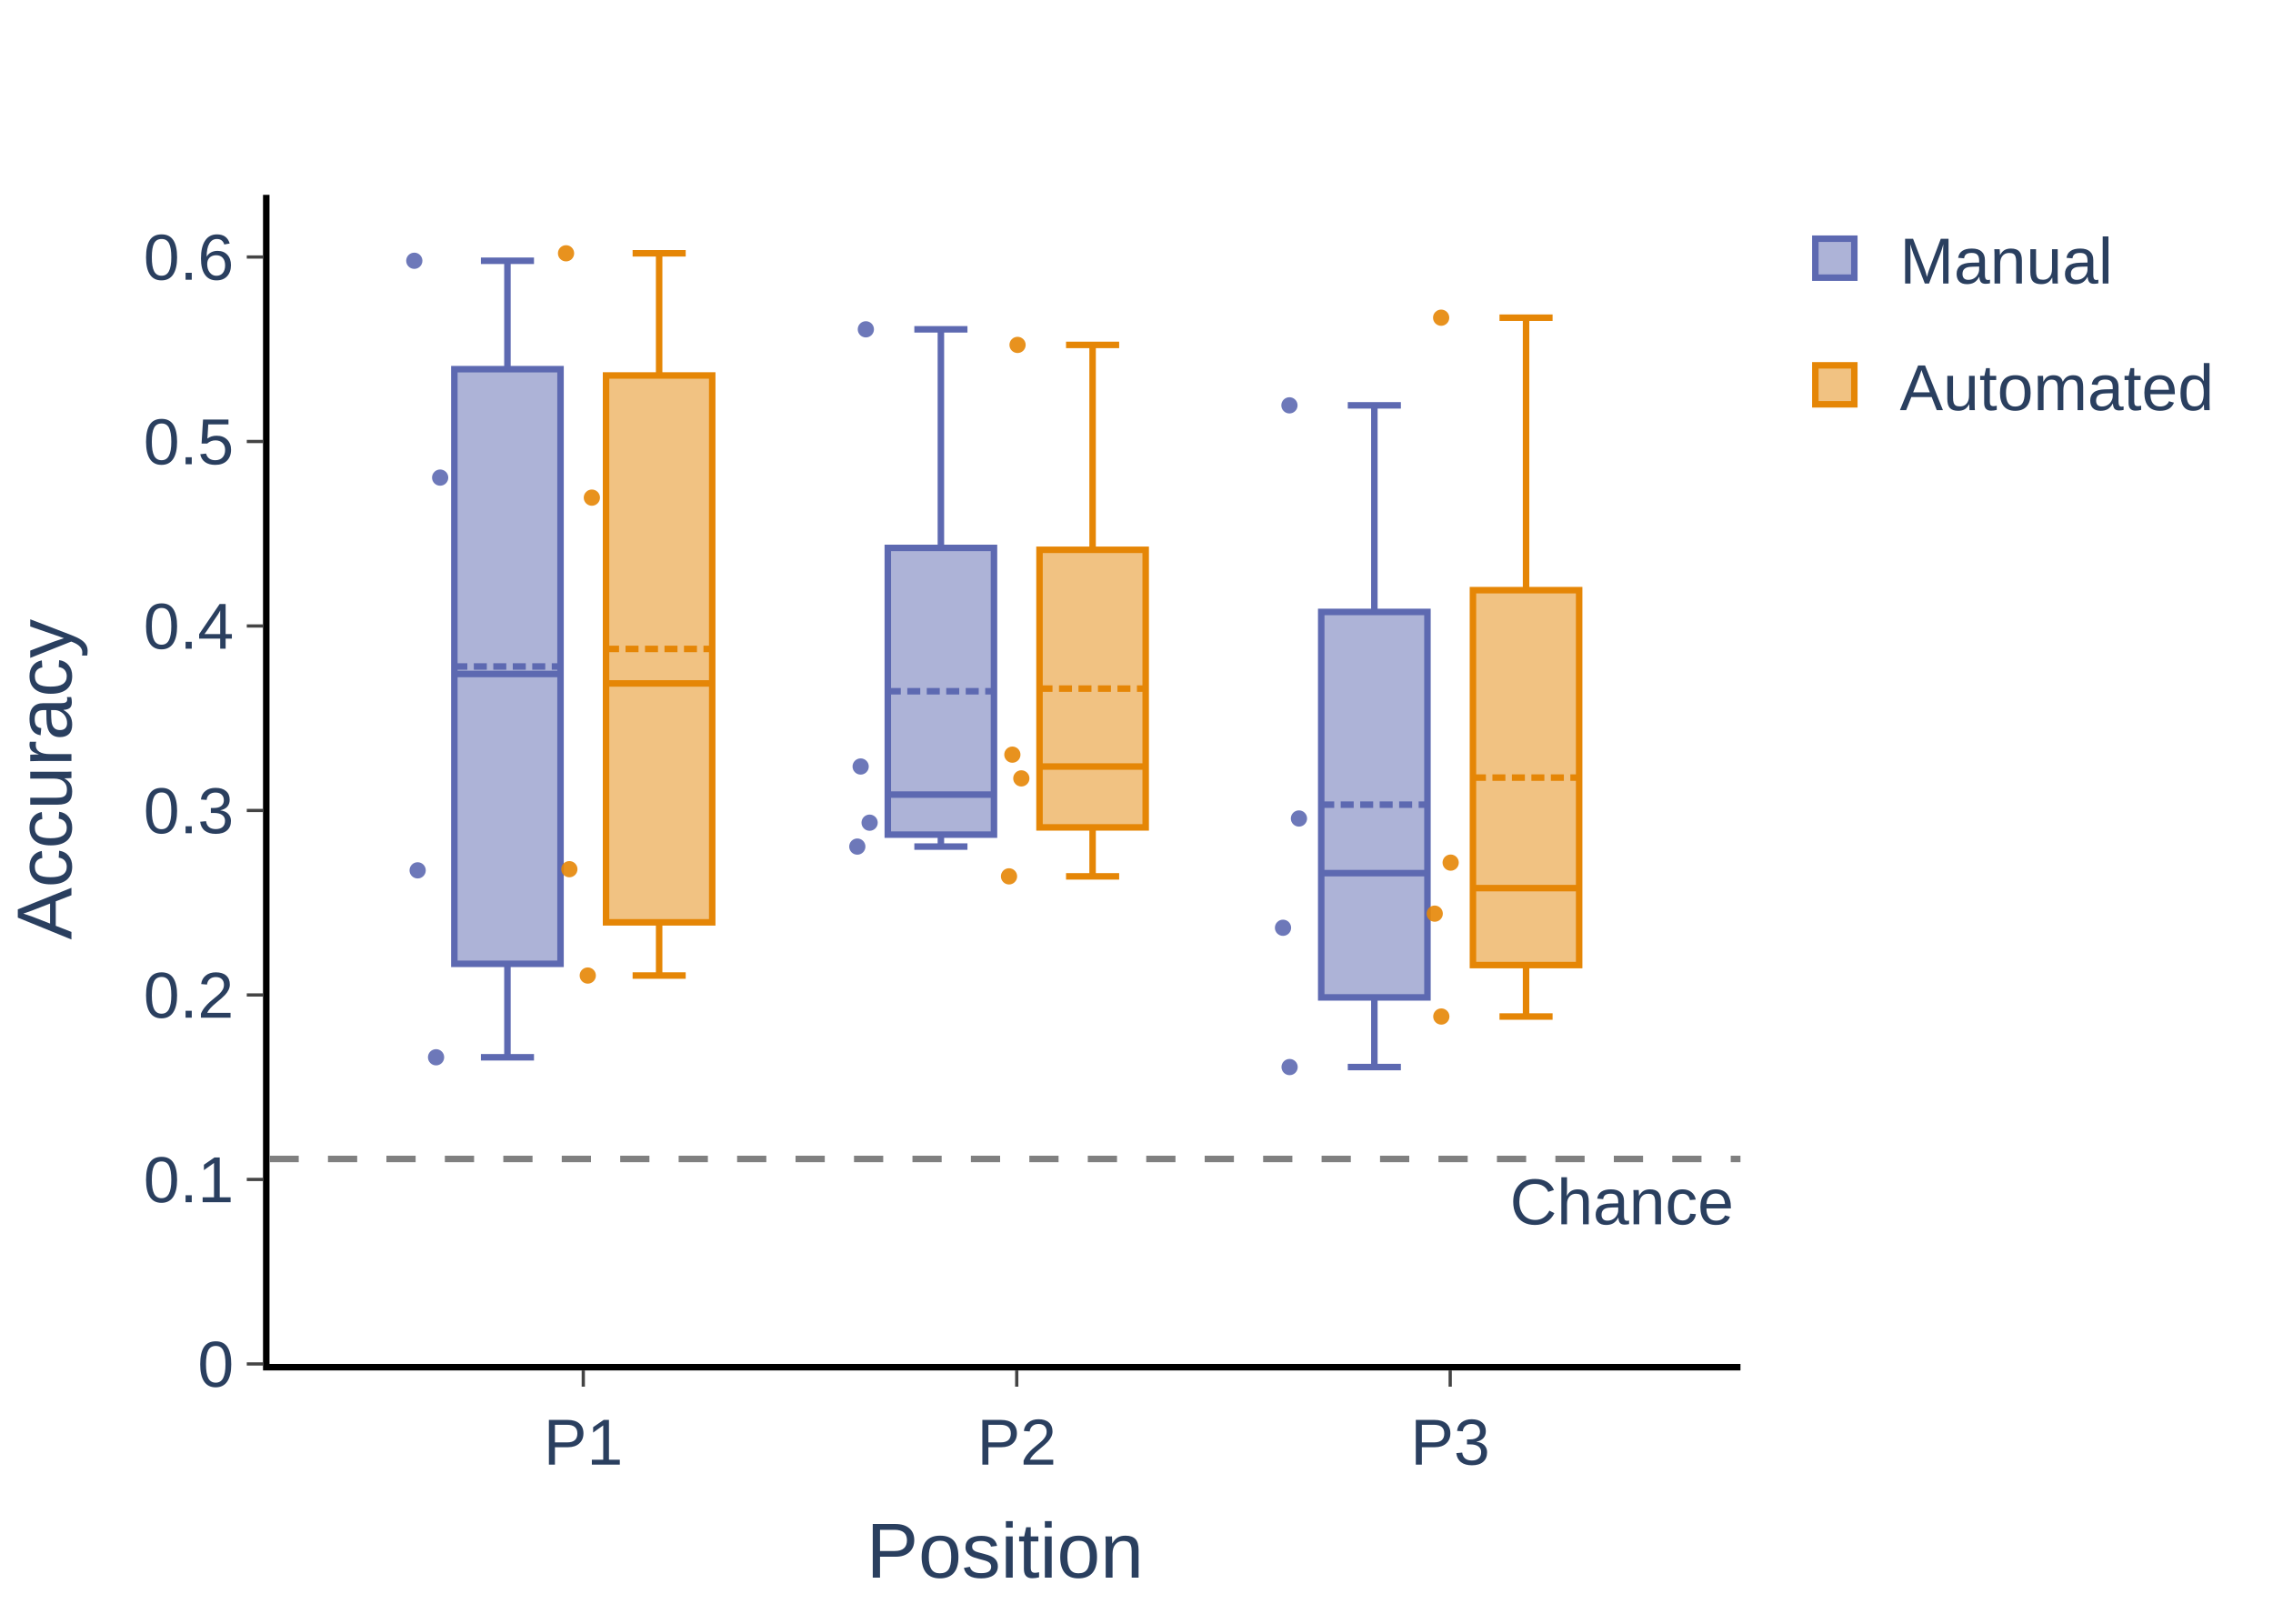
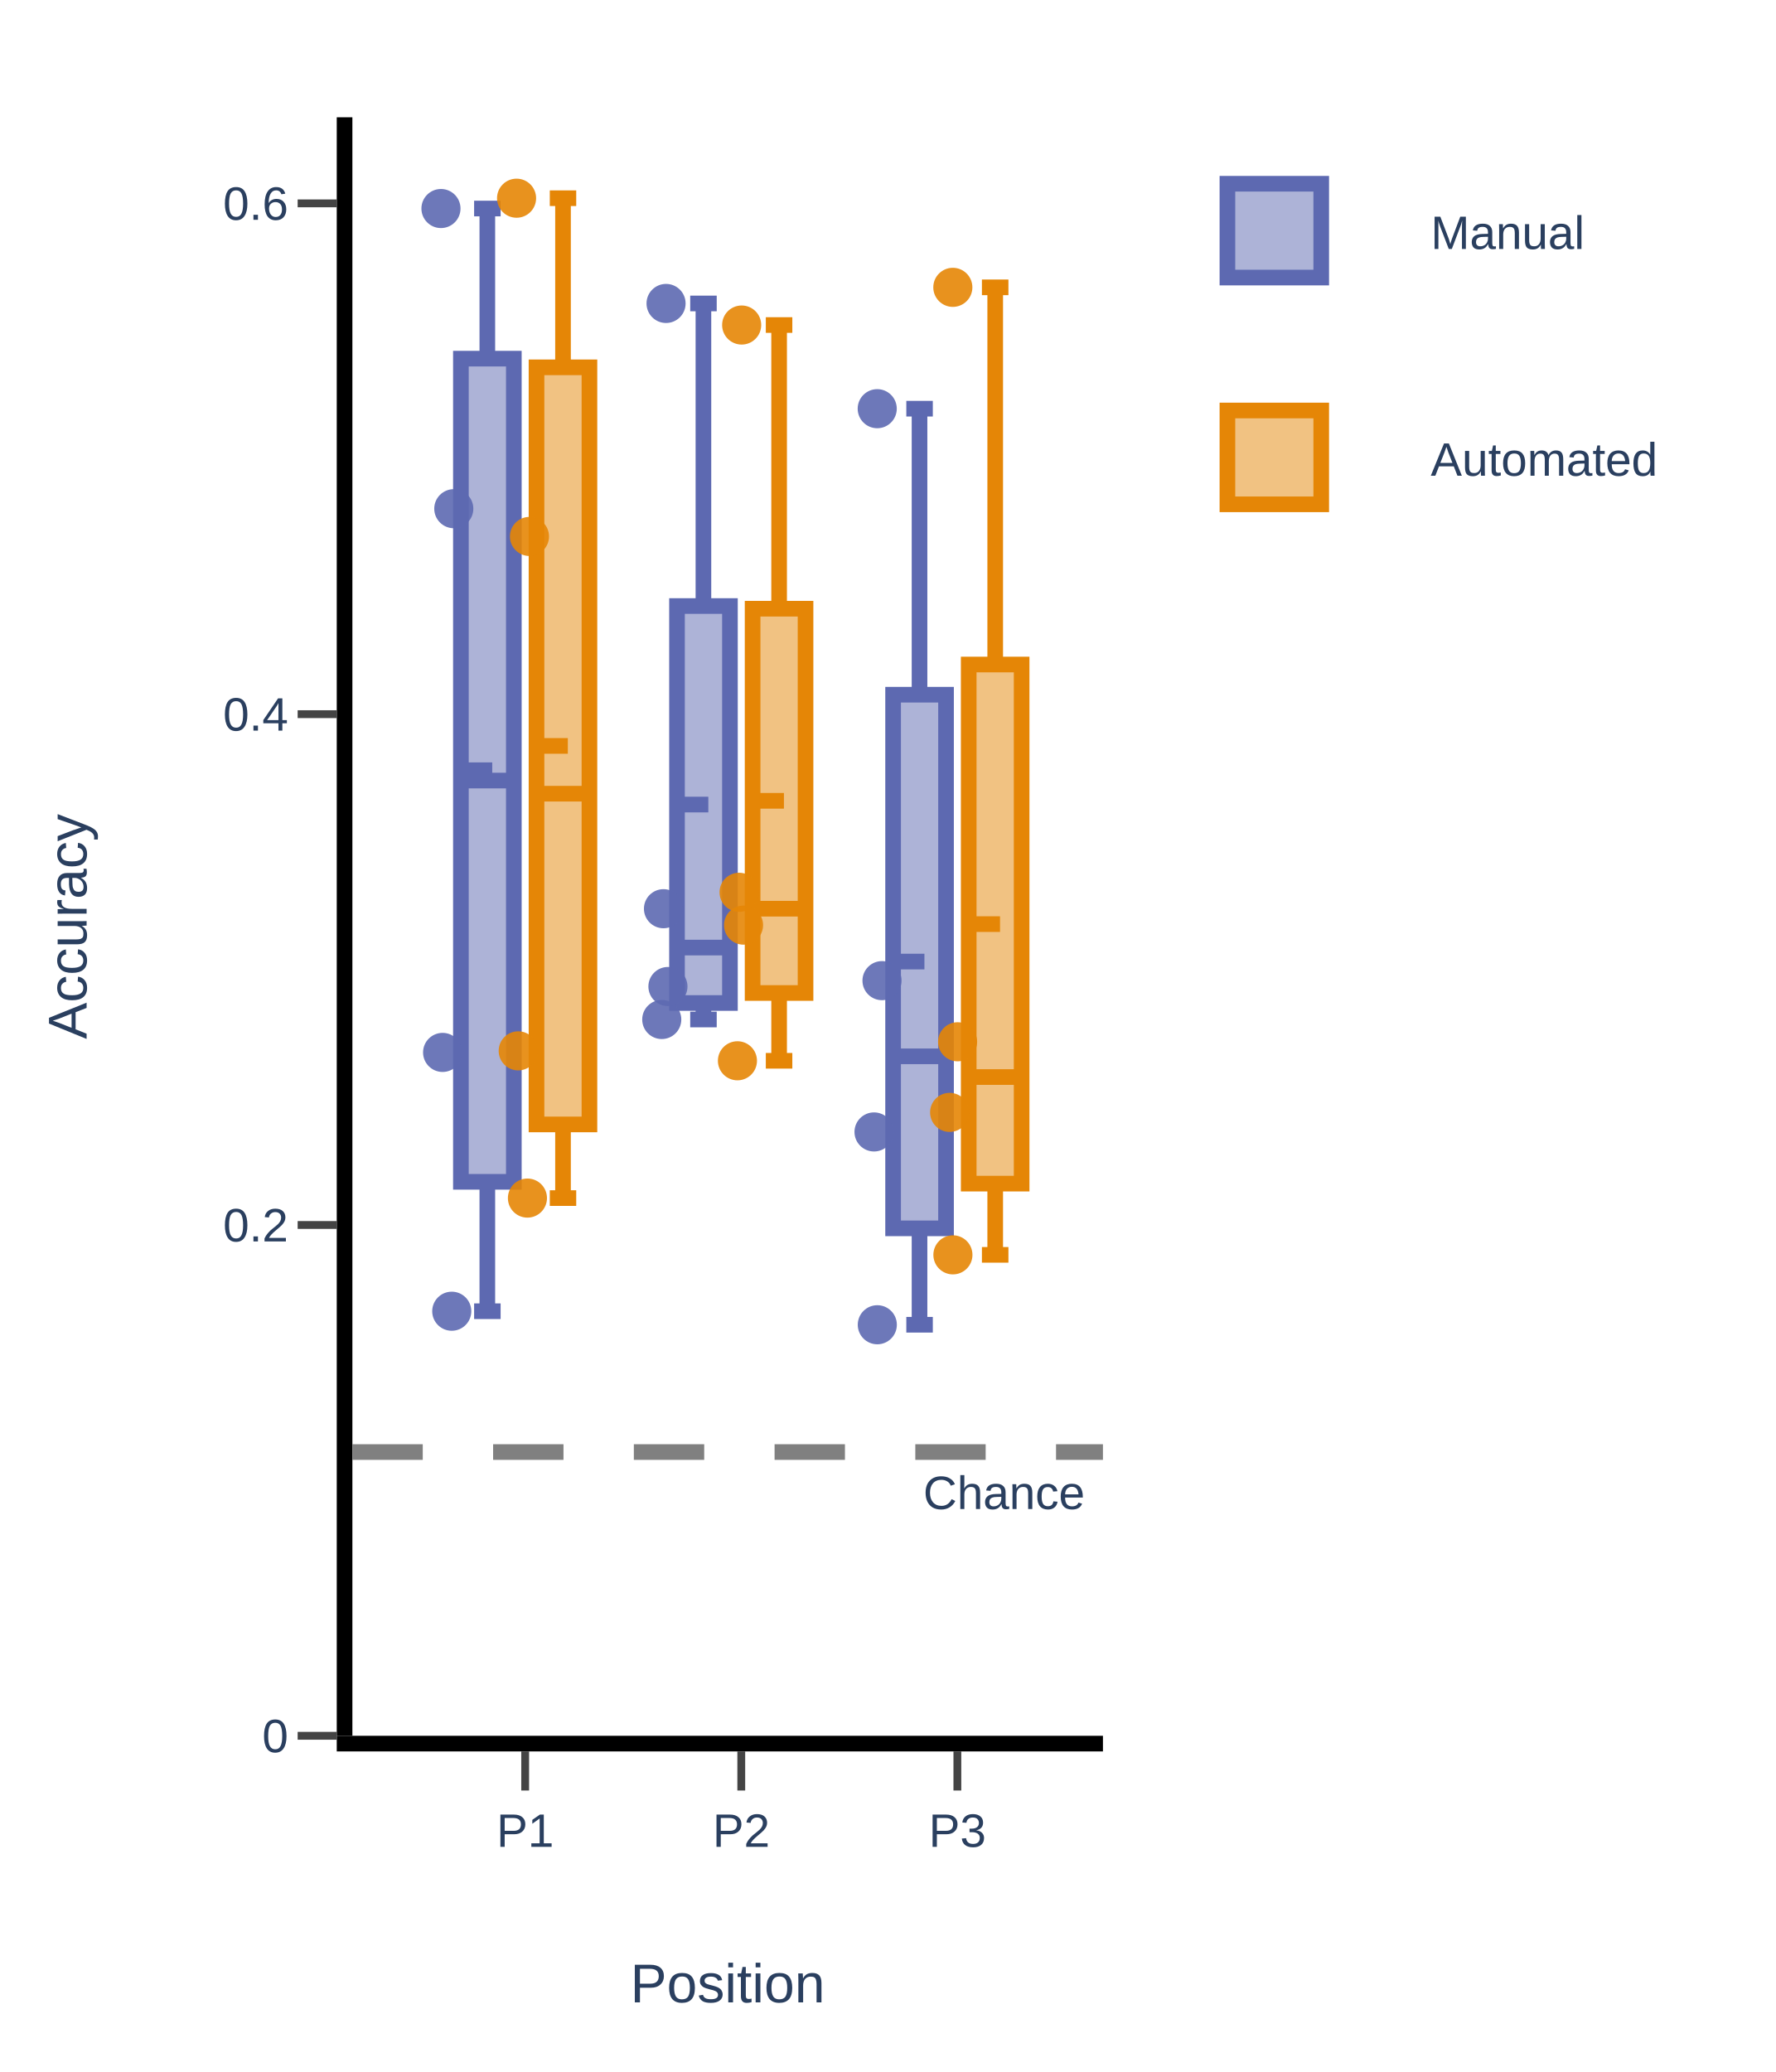
- <svg xmlns="http://www.w3.org/2000/svg" class="main-svg" width="700" height="500" style="" viewBox="0 0 700 500">
-   <rect x="0" y="0" width="700" height="500" style="fill: rgb(255, 255, 255); fill-opacity: 1;" />
-   <defs id="defs-11843c">
+ <svg xmlns="http://www.w3.org/2000/svg" class="main-svg" width="60mm" height="70mm" style="" viewBox="0 0 227 265">
+   <rect x="0" y="0" width="60mm" height="70mm" style="fill: rgb(255, 255, 255); fill-opacity: 1;" />
+   <defs id="defs-de5e09">
    <g class="clips">
-       <clipPath id="clip11843cxyplot" class="plotclip">
-         <rect width="453" height="360" />
-       </clipPath>
-       <clipPath class="axesclip" id="clip11843cx">
-         <rect x="83" y="0" width="453" height="500" />
-       </clipPath>
-       <clipPath class="axesclip" id="clip11843cy">
-         <rect x="0" y="60" width="700" height="360" />
-       </clipPath>
-       <clipPath class="axesclip" id="clip11843cxy">
-         <rect x="83" y="60" width="453" height="360" />
+       <clipPath id="clipde5e09xyplot" class="plotclip">
+         <rect width="96" height="207" />
+       </clipPath>
+       <clipPath class="axesclip" id="clipde5e09x">
+         <rect x="45" y="0" width="96" height="70mm" />
+       </clipPath>
+       <clipPath class="axesclip" id="clipde5e09y">
+         <rect x="0" y="15" width="60mm" height="207" />
+       </clipPath>
+       <clipPath class="axesclip" id="clipde5e09xy">
+         <rect x="45" y="15" width="96" height="207" />
      </clipPath>
    </g>
    <g class="gradients" />
    <g class="patterns" />
  </defs>
  <g class="bglayer" />
  <g class="layer-below">
    <g class="imagelayer" />
    <g class="shapelayer" />
  </g>
  <g class="cartesianlayer">
    <g class="subplot xy">
      <g class="layer-subplot">
        <g class="shapelayer" />
        <g class="imagelayer" />
      </g>
      <g class="minor-gridlayer">
        <g class="x" />
        <g class="y" />
      </g>
      <g class="gridlayer">
        <g class="x" />
        <g class="y">
-           <path class="ygrid crisp" transform="translate(0,363.19)" d="M83,0h453" style="stroke: rgb(255, 255, 255); stroke-opacity: 1; stroke-width: 1px;" />
-           <path class="ygrid crisp" transform="translate(0,306.38)" d="M83,0h453" style="stroke: rgb(255, 255, 255); stroke-opacity: 1; stroke-width: 1px;" />
-           <path class="ygrid crisp" transform="translate(0,249.57)" d="M83,0h453" style="stroke: rgb(255, 255, 255); stroke-opacity: 1; stroke-width: 1px;" />
-           <path class="ygrid crisp" transform="translate(0,192.76)" d="M83,0h453" style="stroke: rgb(255, 255, 255); stroke-opacity: 1; stroke-width: 1px;" />
-           <path class="ygrid crisp" transform="translate(0,135.95)" d="M83,0h453" style="stroke: rgb(255, 255, 255); stroke-opacity: 1; stroke-width: 1px;" />
-           <path class="ygrid crisp" transform="translate(0,79.14)" d="M83,0h453" style="stroke: rgb(255, 255, 255); stroke-opacity: 1; stroke-width: 1px;" />
+           <path class="ygrid crisp" transform="translate(0,156.67)" d="M45,0h96" style="stroke: rgb(255, 255, 255); stroke-opacity: 1; stroke-width: 1px;" />
+           <path class="ygrid crisp" transform="translate(0,91.34)" d="M45,0h96" style="stroke: rgb(255, 255, 255); stroke-opacity: 1; stroke-width: 1px;" />
+           <path class="ygrid crisp" transform="translate(0,26.01)" d="M45,0h96" style="stroke: rgb(255, 255, 255); stroke-opacity: 1; stroke-width: 1px;" />
        </g>
      </g>
      <g class="zerolinelayer" />
      <g class="layer-between">
        <g class="shapelayer" />
        <g class="imagelayer" />
      </g>
      <path class="xlines-below" />
      <path class="ylines-below" />
      <g class="overlines-below" />
      <g class="xaxislayer-below" />
      <g class="yaxislayer-below" />
      <g class="overaxes-below" />
      <g class="overplot">
-         <g class="xy" transform="translate(83,60)" clip-path="url(#clip11843cxyplot)">
+         <g class="xy" transform="translate(45,15)" clip-path="url(#clipde5e09xyplot)">
          <g class="boxlayer mlayer">
            <g class="trace boxes" style="opacity: 1;">
-               <path class="box" d="M56.92,147.54H89.62M56.92,236.79H89.62V53.68H56.92ZM73.27,236.79V265.57M73.27,53.68V20.3M65.1,265.57H81.45M65.1,20.3H81.45" style="vector-effect: none; stroke-width: 2px; stroke: rgb(93, 105, 177); stroke-opacity: 1; fill: rgb(93, 105, 177); fill-opacity: 0.5;" />
-               <path class="box" d="M190.41,184.68H223.11M190.41,197.01H223.11V108.72H190.41ZM206.76,197.01V200.69M206.76,108.72V41.41M198.58,200.69H214.94M198.58,41.41H214.94" style="vector-effect: none; stroke-width: 2px; stroke: rgb(93, 105, 177); stroke-opacity: 1; fill: rgb(93, 105, 177); fill-opacity: 0.5;" />
-               <path class="box" d="M323.89,208.87H356.6M323.89,247.13H356.6V128.43H323.89ZM340.25,247.13V268.58M340.25,128.43V64.82M332.07,268.58H348.42M332.07,64.82H348.42" style="vector-effect: none; stroke-width: 2px; stroke: rgb(93, 105, 177); stroke-opacity: 1; fill: rgb(93, 105, 177); fill-opacity: 0.5;" />
-               <g class="points">
-                 <path class="point" transform="translate(51.29,265.57)" d="M2.5,0A2.5,2.5 0 1,1 0,-2.5A2.5,2.5 0 0,1 2.5,0Z" style="opacity: 0.9; stroke-width: 0px; fill: rgb(93, 105, 177); fill-opacity: 1;" />
-                 <path class="point" transform="translate(45.62,208.01)" d="M2.5,0A2.5,2.5 0 1,1 0,-2.5A2.5,2.5 0 0,1 2.5,0Z" style="opacity: 0.9; stroke-width: 0px; fill: rgb(93, 105, 177); fill-opacity: 1;" />
-                 <path class="point" transform="translate(52.55,87.07)" d="M2.5,0A2.5,2.5 0 1,1 0,-2.5A2.5,2.5 0 0,1 2.5,0Z" style="opacity: 0.9; stroke-width: 0px; fill: rgb(93, 105, 177); fill-opacity: 1;" />
-                 <path class="point" transform="translate(44.59,20.3)" d="M2.5,0A2.5,2.5 0 1,1 0,-2.5A2.5,2.5 0 0,1 2.5,0Z" style="opacity: 0.9; stroke-width: 0px; fill: rgb(93, 105, 177); fill-opacity: 1;" />
-               </g>
-               <g class="points">
-                 <path class="point" transform="translate(181.02,200.69)" d="M2.5,0A2.5,2.5 0 1,1 0,-2.5A2.5,2.5 0 0,1 2.5,0Z" style="opacity: 0.9; stroke-width: 0px; fill: rgb(93, 105, 177); fill-opacity: 1;" />
-                 <path class="point" transform="translate(184.81,193.33)" d="M2.5,0A2.5,2.5 0 1,1 0,-2.5A2.5,2.5 0 0,1 2.5,0Z" style="opacity: 0.9; stroke-width: 0px; fill: rgb(93, 105, 177); fill-opacity: 1;" />
-                 <path class="point" transform="translate(182.05,176.03)" d="M2.5,0A2.5,2.5 0 1,1 0,-2.5A2.5,2.5 0 0,1 2.5,0Z" style="opacity: 0.9; stroke-width: 0px; fill: rgb(93, 105, 177); fill-opacity: 1;" />
-                 <path class="point" transform="translate(183.65,41.41)" d="M2.5,0A2.5,2.5 0 1,1 0,-2.5A2.5,2.5 0 0,1 2.5,0Z" style="opacity: 0.9; stroke-width: 0px; fill: rgb(93, 105, 177); fill-opacity: 1;" />
-               </g>
-               <g class="points">
-                 <path class="point" transform="translate(314.15,268.58)" d="M2.5,0A2.5,2.5 0 1,1 0,-2.5A2.5,2.5 0 0,1 2.5,0Z" style="opacity: 0.9; stroke-width: 0px; fill: rgb(93, 105, 177); fill-opacity: 1;" />
-                 <path class="point" transform="translate(312.12,225.69)" d="M2.5,0A2.5,2.5 0 1,1 0,-2.5A2.5,2.5 0 0,1 2.5,0Z" style="opacity: 0.9; stroke-width: 0px; fill: rgb(93, 105, 177); fill-opacity: 1;" />
-                 <path class="point" transform="translate(317.03,192.04)" d="M2.5,0A2.5,2.5 0 1,1 0,-2.5A2.5,2.5 0 0,1 2.5,0Z" style="opacity: 0.9; stroke-width: 0px; fill: rgb(93, 105, 177); fill-opacity: 1;" />
-                 <path class="point" transform="translate(314.1,64.82)" d="M2.5,0A2.5,2.5 0 1,1 0,-2.5A2.5,2.5 0 0,1 2.5,0Z" style="opacity: 0.9; stroke-width: 0px; fill: rgb(93, 105, 177); fill-opacity: 1;" />
-               </g>
-               <path class="mean" d="M56.92,145.23H89.62" style="fill: none; vector-effect: non-scaling-stroke; stroke-width: 2; stroke-dasharray: 4px, 2px; stroke: rgb(93, 105, 177); stroke-opacity: 1;" />
-               <path class="mean" d="M190.41,152.86H223.11" style="fill: none; vector-effect: non-scaling-stroke; stroke-width: 2; stroke-dasharray: 4px, 2px; stroke: rgb(93, 105, 177); stroke-opacity: 1;" />
-               <path class="mean" d="M323.89,187.78H356.6" style="fill: none; vector-effect: non-scaling-stroke; stroke-width: 2; stroke-dasharray: 4px, 2px; stroke: rgb(93, 105, 177); stroke-opacity: 1;" />
+               <path class="box" d="M13.88,84.83H20.65M13.88,136.15H20.65V30.87H13.88ZM17.26,136.15V152.7M17.26,30.87V11.67M15.57,152.7H18.96M15.57,11.67H18.96" style="vector-effect: none; stroke-width: 2px; stroke: rgb(93, 105, 177); stroke-opacity: 1; fill: rgb(93, 105, 177); fill-opacity: 0.5;" />
+               <path class="box" d="M41.52,106.19H48.29M41.52,113.28H48.29V62.51H41.52ZM44.9,113.28V115.39M44.9,62.51V23.81M43.21,115.39H46.6M43.21,23.81H46.6" style="vector-effect: none; stroke-width: 2px; stroke: rgb(93, 105, 177); stroke-opacity: 1; fill: rgb(93, 105, 177); fill-opacity: 0.5;" />
+               <path class="box" d="M69.16,120.1H75.93M69.16,142.1H75.93V73.85H69.16ZM72.54,142.1V154.43M72.54,73.85V37.27M70.85,154.43H74.24M70.85,37.27H74.24" style="vector-effect: none; stroke-width: 2px; stroke: rgb(93, 105, 177); stroke-opacity: 1; fill: rgb(93, 105, 177); fill-opacity: 0.5;" />
+               <g class="points">
+                 <path class="point" transform="translate(12.71,152.7)" d="M2.5,0A2.5,2.5 0 1,1 0,-2.5A2.5,2.5 0 0,1 2.5,0Z" style="opacity: 0.9; stroke-width: 0px; fill: rgb(93, 105, 177); fill-opacity: 1;" />
+                 <path class="point" transform="translate(11.54,119.6)" d="M2.5,0A2.5,2.5 0 1,1 0,-2.5A2.5,2.5 0 0,1 2.5,0Z" style="opacity: 0.9; stroke-width: 0px; fill: rgb(93, 105, 177); fill-opacity: 1;" />
+                 <path class="point" transform="translate(12.97,50.06)" d="M2.5,0A2.5,2.5 0 1,1 0,-2.5A2.5,2.5 0 0,1 2.5,0Z" style="opacity: 0.9; stroke-width: 0px; fill: rgb(93, 105, 177); fill-opacity: 1;" />
+                 <path class="point" transform="translate(11.33,11.67)" d="M2.5,0A2.5,2.5 0 1,1 0,-2.5A2.5,2.5 0 0,1 2.5,0Z" style="opacity: 0.9; stroke-width: 0px; fill: rgb(93, 105, 177); fill-opacity: 1;" />
+               </g>
+               <g class="points">
+                 <path class="point" transform="translate(39.57,115.39)" d="M2.5,0A2.5,2.5 0 1,1 0,-2.5A2.5,2.5 0 0,1 2.5,0Z" style="opacity: 0.9; stroke-width: 0px; fill: rgb(93, 105, 177); fill-opacity: 1;" />
+                 <path class="point" transform="translate(40.36,111.17)" d="M2.5,0A2.5,2.5 0 1,1 0,-2.5A2.5,2.5 0 0,1 2.5,0Z" style="opacity: 0.9; stroke-width: 0px; fill: rgb(93, 105, 177); fill-opacity: 1;" />
+                 <path class="point" transform="translate(39.79,101.22)" d="M2.5,0A2.5,2.5 0 1,1 0,-2.5A2.5,2.5 0 0,1 2.5,0Z" style="opacity: 0.9; stroke-width: 0px; fill: rgb(93, 105, 177); fill-opacity: 1;" />
+                 <path class="point" transform="translate(40.12,23.81)" d="M2.5,0A2.5,2.5 0 1,1 0,-2.5A2.5,2.5 0 0,1 2.5,0Z" style="opacity: 0.9; stroke-width: 0px; fill: rgb(93, 105, 177); fill-opacity: 1;" />
+               </g>
+               <g class="points">
+                 <path class="point" transform="translate(67.14,154.43)" d="M2.5,0A2.5,2.5 0 1,1 0,-2.5A2.5,2.5 0 0,1 2.5,0Z" style="opacity: 0.9; stroke-width: 0px; fill: rgb(93, 105, 177); fill-opacity: 1;" />
+                 <path class="point" transform="translate(66.72,129.77)" d="M2.5,0A2.5,2.5 0 1,1 0,-2.5A2.5,2.5 0 0,1 2.5,0Z" style="opacity: 0.9; stroke-width: 0px; fill: rgb(93, 105, 177); fill-opacity: 1;" />
+                 <path class="point" transform="translate(67.74,110.42)" d="M2.5,0A2.5,2.5 0 1,1 0,-2.5A2.5,2.5 0 0,1 2.5,0Z" style="opacity: 0.9; stroke-width: 0px; fill: rgb(93, 105, 177); fill-opacity: 1;" />
+                 <path class="point" transform="translate(67.13,37.27)" d="M2.5,0A2.5,2.5 0 1,1 0,-2.5A2.5,2.5 0 0,1 2.5,0Z" style="opacity: 0.9; stroke-width: 0px; fill: rgb(93, 105, 177); fill-opacity: 1;" />
+               </g>
+               <path class="mean" d="M13.88,83.51H20.65" style="fill: none; vector-effect: non-scaling-stroke; stroke-width: 2; stroke-dasharray: 4px, 2px; stroke: rgb(93, 105, 177); stroke-opacity: 1;" />
+               <path class="mean" d="M41.52,87.9H48.29" style="fill: none; vector-effect: non-scaling-stroke; stroke-width: 2; stroke-dasharray: 4px, 2px; stroke: rgb(93, 105, 177); stroke-opacity: 1;" />
+               <path class="mean" d="M69.16,107.98H75.93" style="fill: none; vector-effect: non-scaling-stroke; stroke-width: 2; stroke-dasharray: 4px, 2px; stroke: rgb(93, 105, 177); stroke-opacity: 1;" />
            </g>
            <g class="trace boxes" style="opacity: 1;">
-               <path class="box" d="M103.64,150.45H136.34M103.64,224.02H136.34V55.62H103.64ZM119.99,224.02V240.4M119.99,55.62V18M111.82,240.4H128.17M111.82,18H128.17" style="vector-effect: none; stroke-width: 2px; stroke: rgb(229, 134, 6); stroke-opacity: 1; fill: rgb(229, 134, 6); fill-opacity: 0.5;" />
-               <path class="box" d="M237.13,176.04H269.83M237.13,194.78H269.83V109.3H237.13ZM253.48,194.78V209.86M253.48,109.3V46.21M245.3,209.86H261.66M245.3,46.21H261.66" style="vector-effect: none; stroke-width: 2px; stroke: rgb(229, 134, 6); stroke-opacity: 1; fill: rgb(229, 134, 6); fill-opacity: 0.5;" />
-               <path class="box" d="M370.61,213.48H403.32M370.61,237.18H403.32V121.73H370.61ZM386.97,237.18V253.02M386.97,121.73V37.83M378.79,253.02H395.14M378.79,37.83H395.14" style="vector-effect: none; stroke-width: 2px; stroke: rgb(229, 134, 6); stroke-opacity: 1; fill: rgb(229, 134, 6); fill-opacity: 0.5;" />
-               <g class="points">
-                 <path class="point" transform="translate(98.01,240.4)" d="M2.5,0A2.5,2.5 0 1,1 0,-2.5A2.5,2.5 0 0,1 2.5,0Z" style="opacity: 0.9; stroke-width: 0px; fill: rgb(229, 134, 6); fill-opacity: 1;" />
-                 <path class="point" transform="translate(92.34,207.65)" d="M2.5,0A2.5,2.5 0 1,1 0,-2.5A2.5,2.5 0 0,1 2.5,0Z" style="opacity: 0.9; stroke-width: 0px; fill: rgb(229, 134, 6); fill-opacity: 1;" />
-                 <path class="point" transform="translate(99.27,93.24)" d="M2.5,0A2.5,2.5 0 1,1 0,-2.5A2.5,2.5 0 0,1 2.5,0Z" style="opacity: 0.9; stroke-width: 0px; fill: rgb(229, 134, 6); fill-opacity: 1;" />
-                 <path class="point" transform="translate(91.32,18)" d="M2.5,0A2.5,2.5 0 1,1 0,-2.5A2.5,2.5 0 0,1 2.5,0Z" style="opacity: 0.9; stroke-width: 0px; fill: rgb(229, 134, 6); fill-opacity: 1;" />
-               </g>
-               <g class="points">
-                 <path class="point" transform="translate(227.74,209.86)" d="M2.5,0A2.5,2.5 0 1,1 0,-2.5A2.5,2.5 0 0,1 2.5,0Z" style="opacity: 0.9; stroke-width: 0px; fill: rgb(229, 134, 6); fill-opacity: 1;" />
-                 <path class="point" transform="translate(231.53,179.69)" d="M2.5,0A2.5,2.5 0 1,1 0,-2.5A2.5,2.5 0 0,1 2.5,0Z" style="opacity: 0.9; stroke-width: 0px; fill: rgb(229, 134, 6); fill-opacity: 1;" />
-                 <path class="point" transform="translate(228.77,172.38)" d="M2.5,0A2.5,2.5 0 1,1 0,-2.5A2.5,2.5 0 0,1 2.5,0Z" style="opacity: 0.9; stroke-width: 0px; fill: rgb(229, 134, 6); fill-opacity: 1;" />
-                 <path class="point" transform="translate(230.37,46.21)" d="M2.5,0A2.5,2.5 0 1,1 0,-2.5A2.5,2.5 0 0,1 2.5,0Z" style="opacity: 0.9; stroke-width: 0px; fill: rgb(229, 134, 6); fill-opacity: 1;" />
-               </g>
-               <g class="points">
-                 <path class="point" transform="translate(360.87,253.02)" d="M2.5,0A2.5,2.5 0 1,1 0,-2.5A2.5,2.5 0 0,1 2.5,0Z" style="opacity: 0.9; stroke-width: 0px; fill: rgb(229, 134, 6); fill-opacity: 1;" />
-                 <path class="point" transform="translate(358.84,221.34)" d="M2.5,0A2.5,2.5 0 1,1 0,-2.5A2.5,2.5 0 0,1 2.5,0Z" style="opacity: 0.9; stroke-width: 0px; fill: rgb(229, 134, 6); fill-opacity: 1;" />
-                 <path class="point" transform="translate(363.75,205.63)" d="M2.5,0A2.5,2.5 0 1,1 0,-2.5A2.5,2.5 0 0,1 2.5,0Z" style="opacity: 0.9; stroke-width: 0px; fill: rgb(229, 134, 6); fill-opacity: 1;" />
-                 <path class="point" transform="translate(360.82,37.83)" d="M2.5,0A2.5,2.5 0 1,1 0,-2.5A2.5,2.5 0 0,1 2.5,0Z" style="opacity: 0.9; stroke-width: 0px; fill: rgb(229, 134, 6); fill-opacity: 1;" />
-               </g>
-               <path class="mean" d="M103.64,139.82H136.34" style="fill: none; vector-effect: non-scaling-stroke; stroke-width: 2; stroke-dasharray: 4px, 2px; stroke: rgb(229, 134, 6); stroke-opacity: 1;" />
-               <path class="mean" d="M237.13,152.04H269.83" style="fill: none; vector-effect: non-scaling-stroke; stroke-width: 2; stroke-dasharray: 4px, 2px; stroke: rgb(229, 134, 6); stroke-opacity: 1;" />
-               <path class="mean" d="M370.61,179.45H403.32" style="fill: none; vector-effect: non-scaling-stroke; stroke-width: 2; stroke-dasharray: 4px, 2px; stroke: rgb(229, 134, 6); stroke-opacity: 1;" />
+               <path class="box" d="M23.55,86.51H30.32M23.55,128.81H30.32V31.98H23.55ZM26.94,128.81V138.23M26.94,31.98V10.35M25.25,138.23H28.63M25.25,10.35H28.63" style="vector-effect: none; stroke-width: 2px; stroke: rgb(229, 134, 6); stroke-opacity: 1; fill: rgb(229, 134, 6); fill-opacity: 0.5;" />
+               <path class="box" d="M51.19,101.22H57.96M51.19,112H57.96V62.85H51.19ZM54.58,112V120.67M54.58,62.85V26.57M52.88,120.67H56.27M52.88,26.57H56.27" style="vector-effect: none; stroke-width: 2px; stroke: rgb(229, 134, 6); stroke-opacity: 1; fill: rgb(229, 134, 6); fill-opacity: 0.5;" />
+               <path class="box" d="M78.83,122.75H85.6M78.83,136.38H85.6V69.99H78.83ZM82.22,136.38V145.49M82.22,69.99V21.75M80.52,145.49H83.91M80.52,21.75H83.91" style="vector-effect: none; stroke-width: 2px; stroke: rgb(229, 134, 6); stroke-opacity: 1; fill: rgb(229, 134, 6); fill-opacity: 0.5;" />
+               <g class="points">
+                 <path class="point" transform="translate(22.39,138.23)" d="M2.5,0A2.5,2.5 0 1,1 0,-2.5A2.5,2.5 0 0,1 2.5,0Z" style="opacity: 0.9; stroke-width: 0px; fill: rgb(229, 134, 6); fill-opacity: 1;" />
+                 <path class="point" transform="translate(21.21,119.4)" d="M2.5,0A2.5,2.5 0 1,1 0,-2.5A2.5,2.5 0 0,1 2.5,0Z" style="opacity: 0.9; stroke-width: 0px; fill: rgb(229, 134, 6); fill-opacity: 1;" />
+                 <path class="point" transform="translate(22.65,53.61)" d="M2.5,0A2.5,2.5 0 1,1 0,-2.5A2.5,2.5 0 0,1 2.5,0Z" style="opacity: 0.9; stroke-width: 0px; fill: rgb(229, 134, 6); fill-opacity: 1;" />
+                 <path class="point" transform="translate(21,10.35)" d="M2.5,0A2.5,2.5 0 1,1 0,-2.5A2.5,2.5 0 0,1 2.5,0Z" style="opacity: 0.9; stroke-width: 0px; fill: rgb(229, 134, 6); fill-opacity: 1;" />
+               </g>
+               <g class="points">
+                 <path class="point" transform="translate(49.25,120.67)" d="M2.5,0A2.5,2.5 0 1,1 0,-2.5A2.5,2.5 0 0,1 2.5,0Z" style="opacity: 0.9; stroke-width: 0px; fill: rgb(229, 134, 6); fill-opacity: 1;" />
+                 <path class="point" transform="translate(50.03,103.32)" d="M2.5,0A2.5,2.5 0 1,1 0,-2.5A2.5,2.5 0 0,1 2.5,0Z" style="opacity: 0.9; stroke-width: 0px; fill: rgb(229, 134, 6); fill-opacity: 1;" />
+                 <path class="point" transform="translate(49.46,99.12)" d="M2.5,0A2.5,2.5 0 1,1 0,-2.5A2.5,2.5 0 0,1 2.5,0Z" style="opacity: 0.9; stroke-width: 0px; fill: rgb(229, 134, 6); fill-opacity: 1;" />
+                 <path class="point" transform="translate(49.79,26.57)" d="M2.5,0A2.5,2.5 0 1,1 0,-2.5A2.5,2.5 0 0,1 2.5,0Z" style="opacity: 0.9; stroke-width: 0px; fill: rgb(229, 134, 6); fill-opacity: 1;" />
+               </g>
+               <g class="points">
+                 <path class="point" transform="translate(76.81,145.49)" d="M2.5,0A2.5,2.5 0 1,1 0,-2.5A2.5,2.5 0 0,1 2.5,0Z" style="opacity: 0.9; stroke-width: 0px; fill: rgb(229, 134, 6); fill-opacity: 1;" />
+                 <path class="point" transform="translate(76.39,127.27)" d="M2.5,0A2.5,2.5 0 1,1 0,-2.5A2.5,2.5 0 0,1 2.5,0Z" style="opacity: 0.9; stroke-width: 0px; fill: rgb(229, 134, 6); fill-opacity: 1;" />
+                 <path class="point" transform="translate(77.41,118.24)" d="M2.5,0A2.5,2.5 0 1,1 0,-2.5A2.5,2.5 0 0,1 2.5,0Z" style="opacity: 0.9; stroke-width: 0px; fill: rgb(229, 134, 6); fill-opacity: 1;" />
+                 <path class="point" transform="translate(76.8,21.75)" d="M2.5,0A2.5,2.5 0 1,1 0,-2.5A2.5,2.5 0 0,1 2.5,0Z" style="opacity: 0.9; stroke-width: 0px; fill: rgb(229, 134, 6); fill-opacity: 1;" />
+               </g>
+               <path class="mean" d="M23.55,80.4H30.32" style="fill: none; vector-effect: non-scaling-stroke; stroke-width: 2; stroke-dasharray: 4px, 2px; stroke: rgb(229, 134, 6); stroke-opacity: 1;" />
+               <path class="mean" d="M51.19,87.42H57.96" style="fill: none; vector-effect: non-scaling-stroke; stroke-width: 2; stroke-dasharray: 4px, 2px; stroke: rgb(229, 134, 6); stroke-opacity: 1;" />
+               <path class="mean" d="M78.83,103.19H85.6" style="fill: none; vector-effect: non-scaling-stroke; stroke-width: 2; stroke-dasharray: 4px, 2px; stroke: rgb(229, 134, 6); stroke-opacity: 1;" />
            </g>
          </g>
        </g>
      </g>
      <g class="zerolinelayer-above" />
-       <path class="xlines-above crisp" d="M81,421H536" style="fill: none; stroke-width: 2px; stroke: rgb(0, 0, 0); stroke-opacity: 1;" />
-       <path class="ylines-above crisp" d="M82,60V420" style="fill: none; stroke-width: 2px; stroke: rgb(0, 0, 0); stroke-opacity: 1;" />
+       <path class="xlines-above crisp" d="M43,223H141" style="fill: none; stroke-width: 2px; stroke: rgb(0, 0, 0); stroke-opacity: 1;" />
+       <path class="ylines-above crisp" d="M44,15V222" style="fill: none; stroke-width: 2px; stroke: rgb(0, 0, 0); stroke-opacity: 1;" />
      <g class="overlines-above" />
      <g class="xaxislayer-above">
-         <path class="xtick ticks crisp" d="M0,422v5" transform="translate(179.63,0)" style="stroke: rgb(68, 68, 68); stroke-opacity: 1; stroke-width: 1px;" />
-         <path class="xtick ticks crisp" d="M0,422v5" transform="translate(313.12,0)" style="stroke: rgb(68, 68, 68); stroke-opacity: 1; stroke-width: 1px;" />
-         <path class="xtick ticks crisp" d="M0,422v5" transform="translate(446.61,0)" style="stroke: rgb(68, 68, 68); stroke-opacity: 1; stroke-width: 1px;" />
+         <path class="xtick ticks crisp" d="M0,224v5" transform="translate(67.1,0)" style="stroke: rgb(68, 68, 68); stroke-opacity: 1; stroke-width: 1px;" />
+         <path class="xtick ticks crisp" d="M0,224v5" transform="translate(94.74,0)" style="stroke: rgb(68, 68, 68); stroke-opacity: 1; stroke-width: 1px;" />
+         <path class="xtick ticks crisp" d="M0,224v5" transform="translate(122.38,0)" style="stroke: rgb(68, 68, 68); stroke-opacity: 1; stroke-width: 1px;" />
        <g class="xtick">
-           <text text-anchor="middle" x="0" y="451" transform="translate(179.63,0)" style="font-family: Arial; font-size: 20px; fill: rgb(42, 63, 95); fill-opacity: 1; white-space: pre;">P1</text>
+           <text text-anchor="middle" x="0" y="236.2" transform="translate(67.1,0)" style="font-family: Arial; font-size: 6px; fill: rgb(42, 63, 95); fill-opacity: 1; white-space: pre;">P1</text>
        </g>
        <g class="xtick">
-           <text text-anchor="middle" x="0" y="451" transform="translate(313.12,0)" style="font-family: Arial; font-size: 20px; fill: rgb(42, 63, 95); fill-opacity: 1; white-space: pre;">P2</text>
+           <text text-anchor="middle" x="0" y="236.2" transform="translate(94.74,0)" style="font-family: Arial; font-size: 6px; fill: rgb(42, 63, 95); fill-opacity: 1; white-space: pre;">P2</text>
        </g>
        <g class="xtick">
-           <text text-anchor="middle" x="0" y="451" transform="translate(446.61,0)" style="font-family: Arial; font-size: 20px; fill: rgb(42, 63, 95); fill-opacity: 1; white-space: pre;">P3</text>
+           <text text-anchor="middle" x="0" y="236.2" transform="translate(122.38,0)" style="font-family: Arial; font-size: 6px; fill: rgb(42, 63, 95); fill-opacity: 1; white-space: pre;">P3</text>
        </g>
      </g>
      <g class="yaxislayer-above">
-         <path class="ytick ticks crisp" d="M81,0h-5" transform="translate(0,420)" style="stroke: rgb(68, 68, 68); stroke-opacity: 1; stroke-width: 1px;" />
-         <path class="ytick ticks crisp" d="M81,0h-5" transform="translate(0,363.19)" style="stroke: rgb(68, 68, 68); stroke-opacity: 1; stroke-width: 1px;" />
-         <path class="ytick ticks crisp" d="M81,0h-5" transform="translate(0,306.38)" style="stroke: rgb(68, 68, 68); stroke-opacity: 1; stroke-width: 1px;" />
-         <path class="ytick ticks crisp" d="M81,0h-5" transform="translate(0,249.57)" style="stroke: rgb(68, 68, 68); stroke-opacity: 1; stroke-width: 1px;" />
-         <path class="ytick ticks crisp" d="M81,0h-5" transform="translate(0,192.76)" style="stroke: rgb(68, 68, 68); stroke-opacity: 1; stroke-width: 1px;" />
-         <path class="ytick ticks crisp" d="M81,0h-5" transform="translate(0,135.95)" style="stroke: rgb(68, 68, 68); stroke-opacity: 1; stroke-width: 1px;" />
-         <path class="ytick ticks crisp" d="M81,0h-5" transform="translate(0,79.14)" style="stroke: rgb(68, 68, 68); stroke-opacity: 1; stroke-width: 1px;" />
-         <g class="ytick">
-           <text text-anchor="end" x="72" y="7" transform="translate(0,420)" style="font-family: Arial; font-size: 20px; fill: rgb(42, 63, 95); fill-opacity: 1; white-space: pre;">0</text>
-         </g>
-         <g class="ytick">
-           <text text-anchor="end" x="72" y="7" style="font-family: Arial; font-size: 20px; fill: rgb(42, 63, 95); fill-opacity: 1; white-space: pre;" transform="translate(0,363.19)">0.1</text>
-         </g>
-         <g class="ytick">
-           <text text-anchor="end" x="72" y="7" style="font-family: Arial; font-size: 20px; fill: rgb(42, 63, 95); fill-opacity: 1; white-space: pre;" transform="translate(0,306.38)">0.2</text>
-         </g>
-         <g class="ytick">
-           <text text-anchor="end" x="72" y="7" style="font-family: Arial; font-size: 20px; fill: rgb(42, 63, 95); fill-opacity: 1; white-space: pre;" transform="translate(0,249.57)">0.3</text>
-         </g>
-         <g class="ytick">
-           <text text-anchor="end" x="72" y="7" style="font-family: Arial; font-size: 20px; fill: rgb(42, 63, 95); fill-opacity: 1; white-space: pre;" transform="translate(0,192.76)">0.4</text>
-         </g>
-         <g class="ytick">
-           <text text-anchor="end" x="72" y="7" style="font-family: Arial; font-size: 20px; fill: rgb(42, 63, 95); fill-opacity: 1; white-space: pre;" transform="translate(0,135.95)">0.5</text>
-         </g>
-         <g class="ytick">
-           <text text-anchor="end" x="72" y="7" style="font-family: Arial; font-size: 20px; fill: rgb(42, 63, 95); fill-opacity: 1; white-space: pre;" transform="translate(0,79.14)">0.6</text>
+         <path class="ytick ticks crisp" d="M43,0h-5" transform="translate(0,222)" style="stroke: rgb(68, 68, 68); stroke-opacity: 1; stroke-width: 1px;" />
+         <path class="ytick ticks crisp" d="M43,0h-5" transform="translate(0,156.67)" style="stroke: rgb(68, 68, 68); stroke-opacity: 1; stroke-width: 1px;" />
+         <path class="ytick ticks crisp" d="M43,0h-5" transform="translate(0,91.34)" style="stroke: rgb(68, 68, 68); stroke-opacity: 1; stroke-width: 1px;" />
+         <path class="ytick ticks crisp" d="M43,0h-5" transform="translate(0,26.01)" style="stroke: rgb(68, 68, 68); stroke-opacity: 1; stroke-width: 1px;" />
+         <g class="ytick">
+           <text text-anchor="end" x="36.8" y="2.1" transform="translate(0,222)" style="font-family: Arial; font-size: 6px; fill: rgb(42, 63, 95); fill-opacity: 1; white-space: pre;">0</text>
+         </g>
+         <g class="ytick">
+           <text text-anchor="end" x="36.8" y="2.1" style="font-family: Arial; font-size: 6px; fill: rgb(42, 63, 95); fill-opacity: 1; white-space: pre;" transform="translate(0,156.67)">0.2</text>
+         </g>
+         <g class="ytick">
+           <text text-anchor="end" x="36.8" y="2.1" style="font-family: Arial; font-size: 6px; fill: rgb(42, 63, 95); fill-opacity: 1; white-space: pre;" transform="translate(0,91.34)">0.4</text>
+         </g>
+         <g class="ytick">
+           <text text-anchor="end" x="36.8" y="2.1" style="font-family: Arial; font-size: 6px; fill: rgb(42, 63, 95); fill-opacity: 1; white-space: pre;" transform="translate(0,26.01)">0.6</text>
        </g>
      </g>
      <g class="overaxes-above" />
    </g>
  </g>
  <g class="polarlayer" />
  <g class="smithlayer" />
  <g class="ternarylayer" />
  <g class="geolayer" />
  <g class="funnelarealayer" />
  <g class="pielayer" />
  <g class="iciclelayer" />
  <g class="treemaplayer" />
  <g class="sunburstlayer" />
  <g class="glimages" />
-   <defs id="topdefs-11843c">
+   <defs id="topdefs-de5e09">
    <g class="clips" />
-     <clipPath id="legend11843c">
-       <rect width="143" height="78" x="0" y="0" />
+     <clipPath id="legendde5e09">
+       <rect width="76" height="58" x="0" y="0" />
    </clipPath>
  </defs>
  <g class="layer-above">
    <g class="imagelayer" />
    <g class="shapelayer">
-       <g class="shape-group" data-index="0" clip-path="url(#clip11843cy)">
-         <path data-index="0" fill-rule="evenodd" d="M83,356.88L536,356.88" style="opacity: 1; stroke: rgb(128, 128, 128); stroke-opacity: 1; fill: rgb(0, 0, 0); fill-opacity: 0; stroke-dasharray: 9px, 9px; stroke-width: 2px;" />
+       <g class="shape-group" data-index="0" clip-path="url(#clipde5e09y)">
+         <path data-index="0" fill-rule="evenodd" d="M45,185.71L141,185.71" style="opacity: 1; stroke: rgb(128, 128, 128); stroke-opacity: 1; fill: rgb(0, 0, 0); fill-opacity: 0; stroke-dasharray: 9px, 9px; stroke-width: 2px;" />
      </g>
    </g>
  </g>
  <g class="infolayer">
-     <g class="legend" pointer-events="all" transform="translate(545.06,60)">
-       <rect class="bg" shape-rendering="crispEdges" style="stroke: rgb(68, 68, 68); stroke-opacity: 1; fill: rgb(255, 255, 255); fill-opacity: 1; stroke-width: 0px;" width="143" height="78" x="0" y="0" />
-       <g class="scrollbox" transform="" clip-path="url(#legend11843c)">
+     <g class="legend" pointer-events="all" transform="translate(142.92,15)">
+       <rect class="bg" shape-rendering="crispEdges" style="stroke: rgb(68, 68, 68); stroke-opacity: 1; fill: rgb(255, 255, 255); fill-opacity: 1; stroke-width: 0px;" width="76" height="58" x="0" y="0" />
+       <g class="scrollbox" transform="" clip-path="url(#legendde5e09)">
        <g class="groups" transform="">
-           <g class="traces" transform="translate(0,19.5)" style="opacity: 1;">
-             <text class="legendtext" text-anchor="start" x="40" y="7.8" style="font-family: Arial; font-size: 20px; fill: rgb(42, 63, 95); fill-opacity: 1; white-space: pre;">Manual</text>
+           <g class="traces" transform="translate(0,14.5)" style="opacity: 1;">
+             <text class="legendtext" text-anchor="start" x="40" y="2.34" style="font-family: Arial; font-size: 6px; fill: rgb(42, 63, 95); fill-opacity: 1; white-space: pre;">Manual</text>
            <g class="layers" style="opacity: 1;">
              <g class="legendfill" />
              <g class="legendlines" />
              <g class="legendsymbols">
                <g class="legendpoints">
                  <path class="legendbox" d="M6,6H-6V-6H6Z" transform="translate(20,0)" style="stroke-width: 2px; fill: rgb(93, 105, 177); fill-opacity: 0.5; stroke: rgb(93, 105, 177); stroke-opacity: 1;" />
                </g>
              </g>
            </g>
-             <rect class="legendtoggle" x="0" y="-14.5" width="137.734" height="29" style="fill: rgb(0, 0, 0); fill-opacity: 0;" />
+             <rect class="legendtoggle" x="0" y="-9.5" width="70.682" height="19" style="fill: rgb(0, 0, 0); fill-opacity: 0;" />
          </g>
        </g>
        <g class="groups" transform="translate(0,10)">
-           <g class="traces" transform="translate(0,48.5)" style="opacity: 1;">
-             <text class="legendtext" text-anchor="start" x="40" y="7.8" style="font-family: Arial; font-size: 20px; fill: rgb(42, 63, 95); fill-opacity: 1; white-space: pre;">Automated</text>
+           <g class="traces" transform="translate(0,33.5)" style="opacity: 1;">
+             <text class="legendtext" text-anchor="start" x="40" y="2.34" style="font-family: Arial; font-size: 6px; fill: rgb(42, 63, 95); fill-opacity: 1; white-space: pre;">Automated</text>
            <g class="layers" style="opacity: 1;">
              <g class="legendfill" />
              <g class="legendlines" />
              <g class="legendsymbols">
                <g class="legendpoints">
                  <path class="legendbox" d="M6,6H-6V-6H6Z" transform="translate(20,0)" style="stroke-width: 2px; fill: rgb(229, 134, 6); fill-opacity: 0.5; stroke: rgb(229, 134, 6); stroke-opacity: 1;" />
                </g>
              </g>
            </g>
-             <rect class="legendtoggle" x="0" y="-14.5" width="137.734" height="29" style="fill: rgb(0, 0, 0); fill-opacity: 0;" />
+             <rect class="legendtoggle" x="0" y="-9.5" width="70.682" height="19" style="fill: rgb(0, 0, 0); fill-opacity: 0;" />
          </g>
        </g>
      </g>
      <rect class="scrollbar" rx="20" ry="3" width="0" height="0" style="fill: rgb(128, 139, 164); fill-opacity: 1;" x="0" y="0" />
    </g>
    <g class="g-gtitle" />
    <g class="g-xtitle">
-       <text class="xtitle" x="309.5" y="485.8" text-anchor="middle" style="opacity: 1; font-family: Arial; font-size: 24px; fill: rgb(42, 63, 95); fill-opacity: 1; white-space: pre;">Position</text>
-     </g>
-     <g class="g-ytitle" transform="translate(0.2128906,0)">
-       <text class="ytitle" transform="rotate(-90,21.7875,240)" x="21.788" y="240" text-anchor="middle" style="opacity: 1; font-family: Arial; font-size: 24px; fill: rgb(42, 63, 95); fill-opacity: 1; white-space: pre;">Accuracy</text>
+       <text class="xtitle" x="93" y="256.1" text-anchor="middle" style="opacity: 1; font-family: Arial; font-size: 7px; fill: rgb(42, 63, 95); fill-opacity: 1; white-space: pre;">Position</text>
+     </g>
+     <g class="g-ytitle">
+       <text class="ytitle" transform="rotate(-90,11.00605,118.5)" x="11.006" y="118.5" text-anchor="middle" style="opacity: 1; font-family: Arial; font-size: 7px; fill: rgb(42, 63, 95); fill-opacity: 1; white-space: pre;">Accuracy</text>
    </g>
    <g class="annotation" data-index="0" style="opacity: 1;">
-       <g class="annotation-text-g" transform="rotate(0,499.5,369.88)">
-         <g class="cursor-pointer" transform="translate(463,357)">
-           <rect class="bg" x="0.5" y="0.5" width="72" height="25" style="stroke-width: 1px; stroke: rgb(0, 0, 0); stroke-opacity: 0; fill: rgb(0, 0, 0); fill-opacity: 0;" />
-           <text class="annotation-text" text-anchor="middle" x="36.469" y="20" style="font-family: Arial; font-size: 20px; fill: rgb(42, 63, 95); fill-opacity: 1; white-space: pre;">Chance</text>
+       <g class="annotation-text-g" transform="rotate(0,128.5,190.71)">
+         <g class="cursor-pointer" transform="translate(116,186)">
+           <rect class="bg" x="0.5" y="0.5" width="24" height="9" style="stroke-width: 1px; stroke: rgb(0, 0, 0); stroke-opacity: 0; fill: rgb(0, 0, 0); fill-opacity: 0;" />
+           <text class="annotation-text" text-anchor="middle" x="12.344" y="7" style="font-family: Arial; font-size: 6px; fill: rgb(42, 63, 95); fill-opacity: 1; white-space: pre;">Chance</text>
        </g>
      </g>
    </g>
  </g>
</svg>
